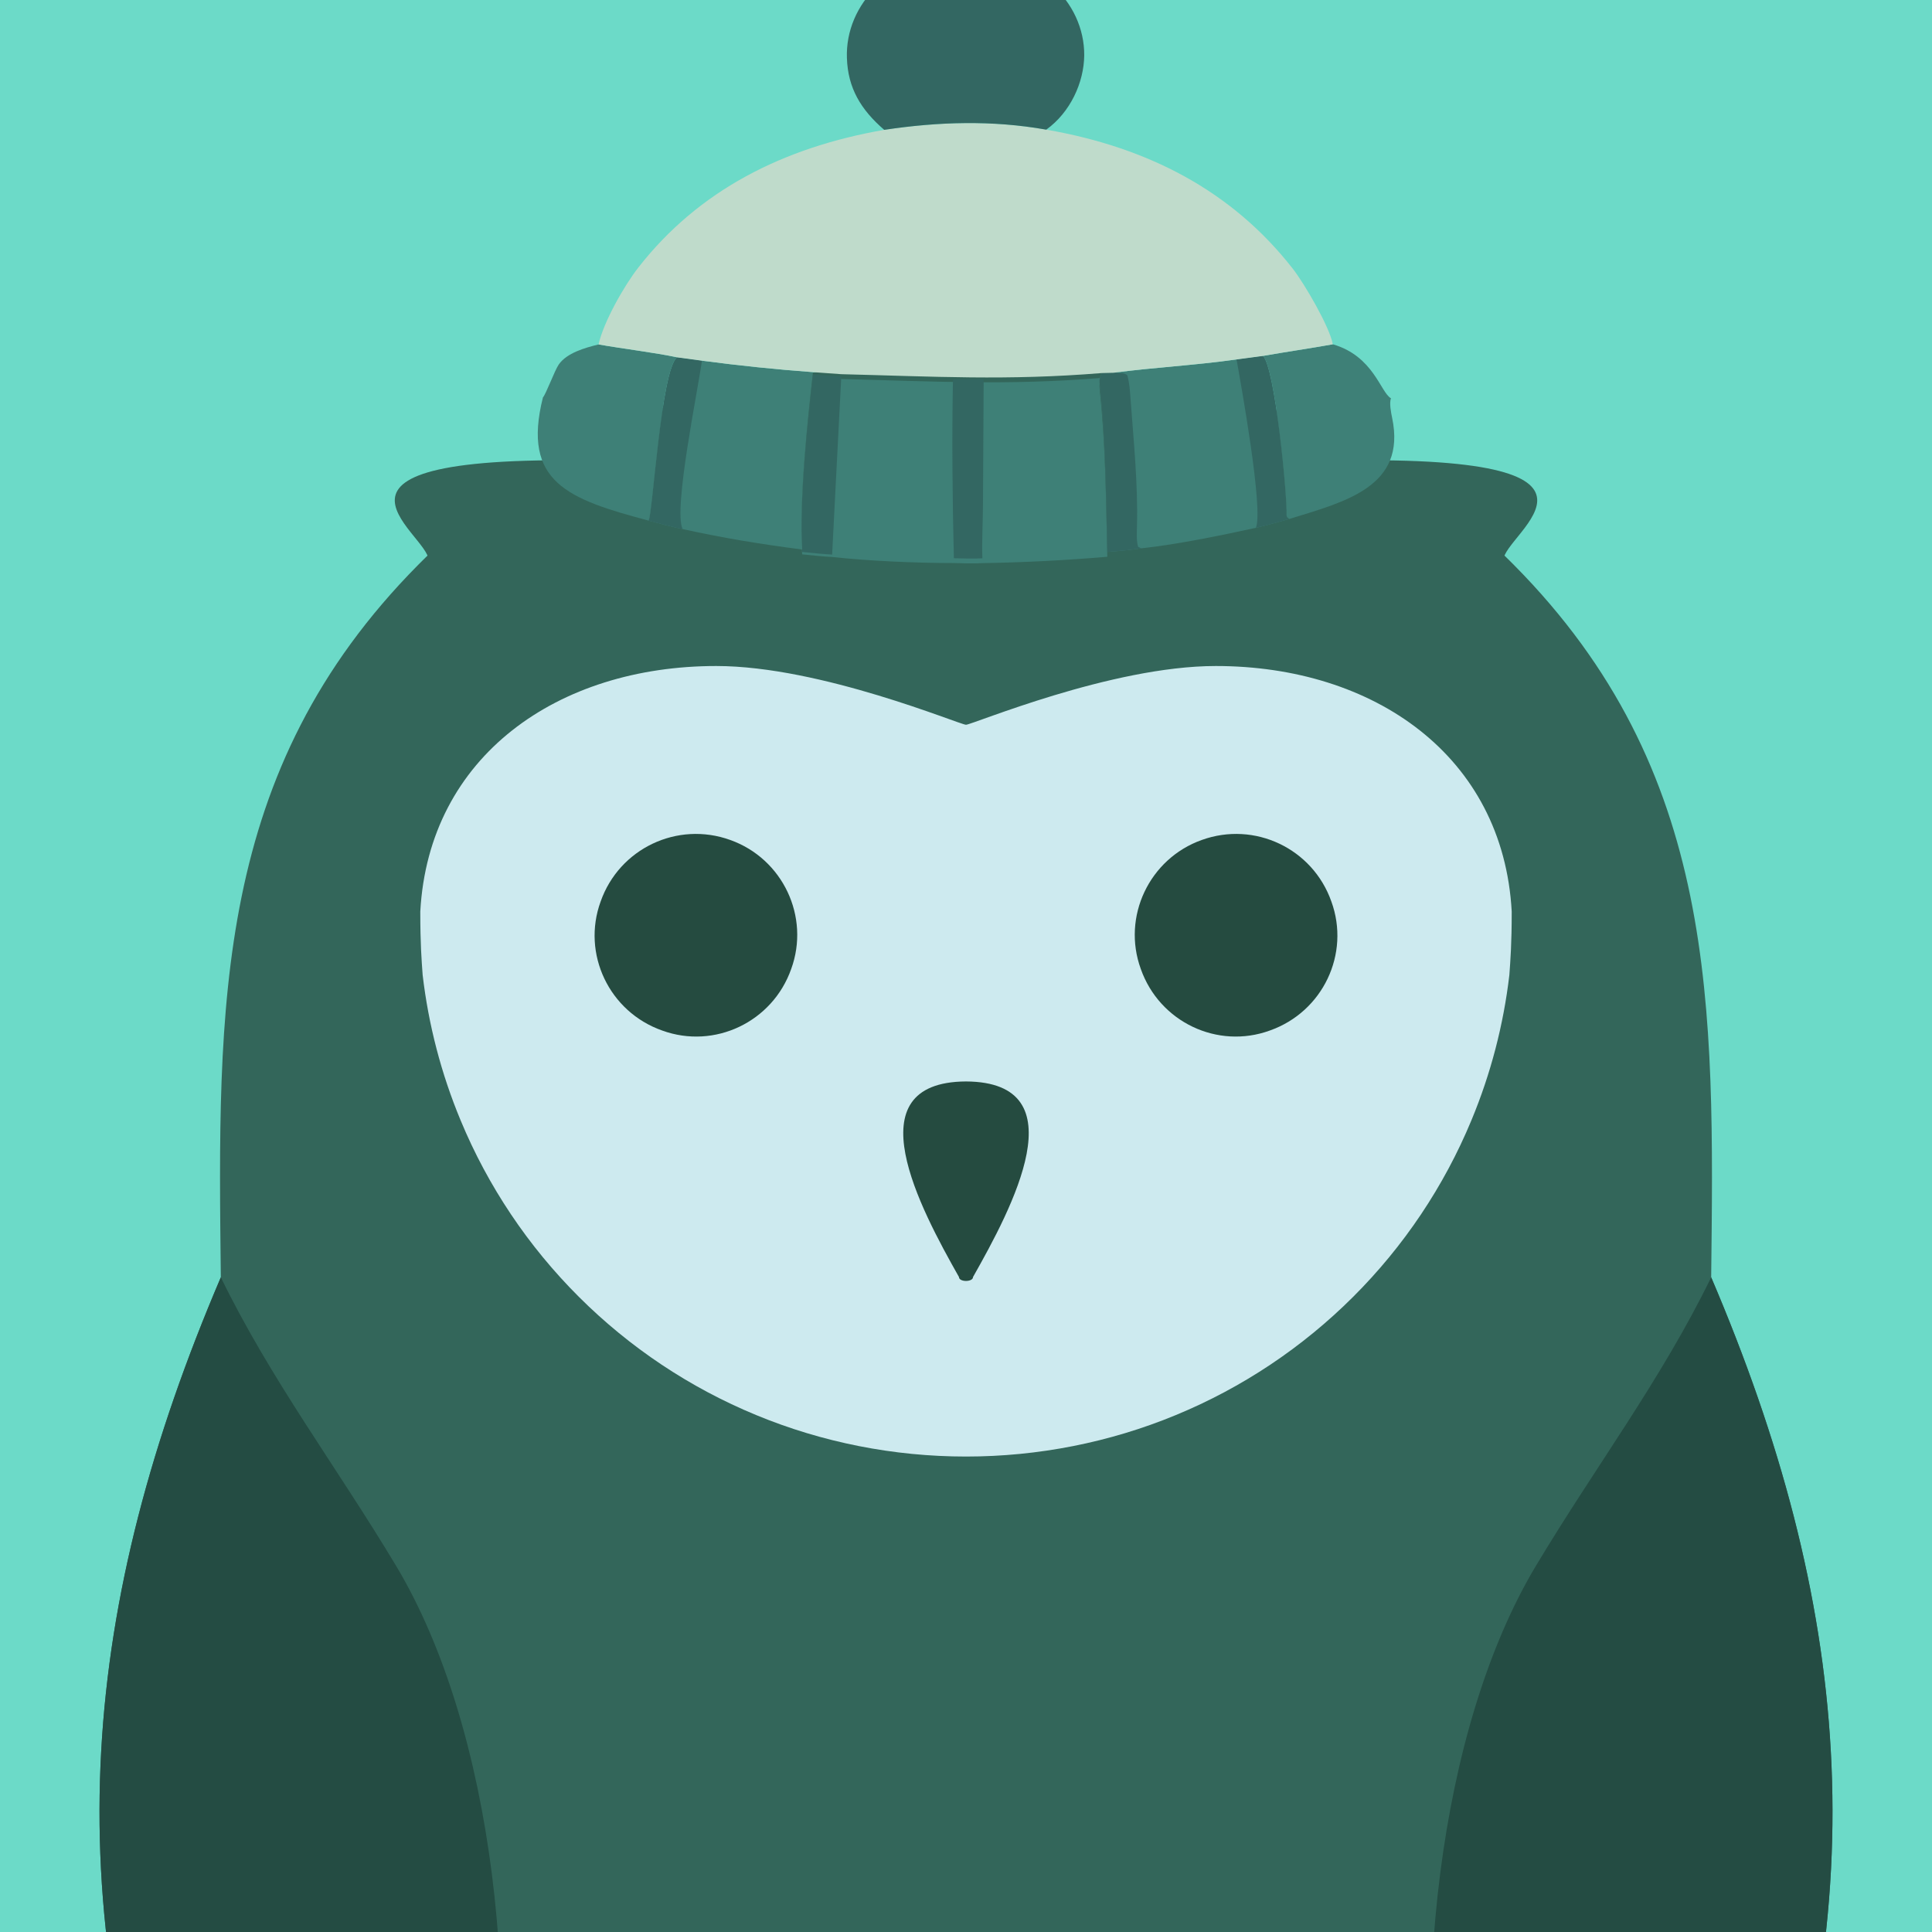
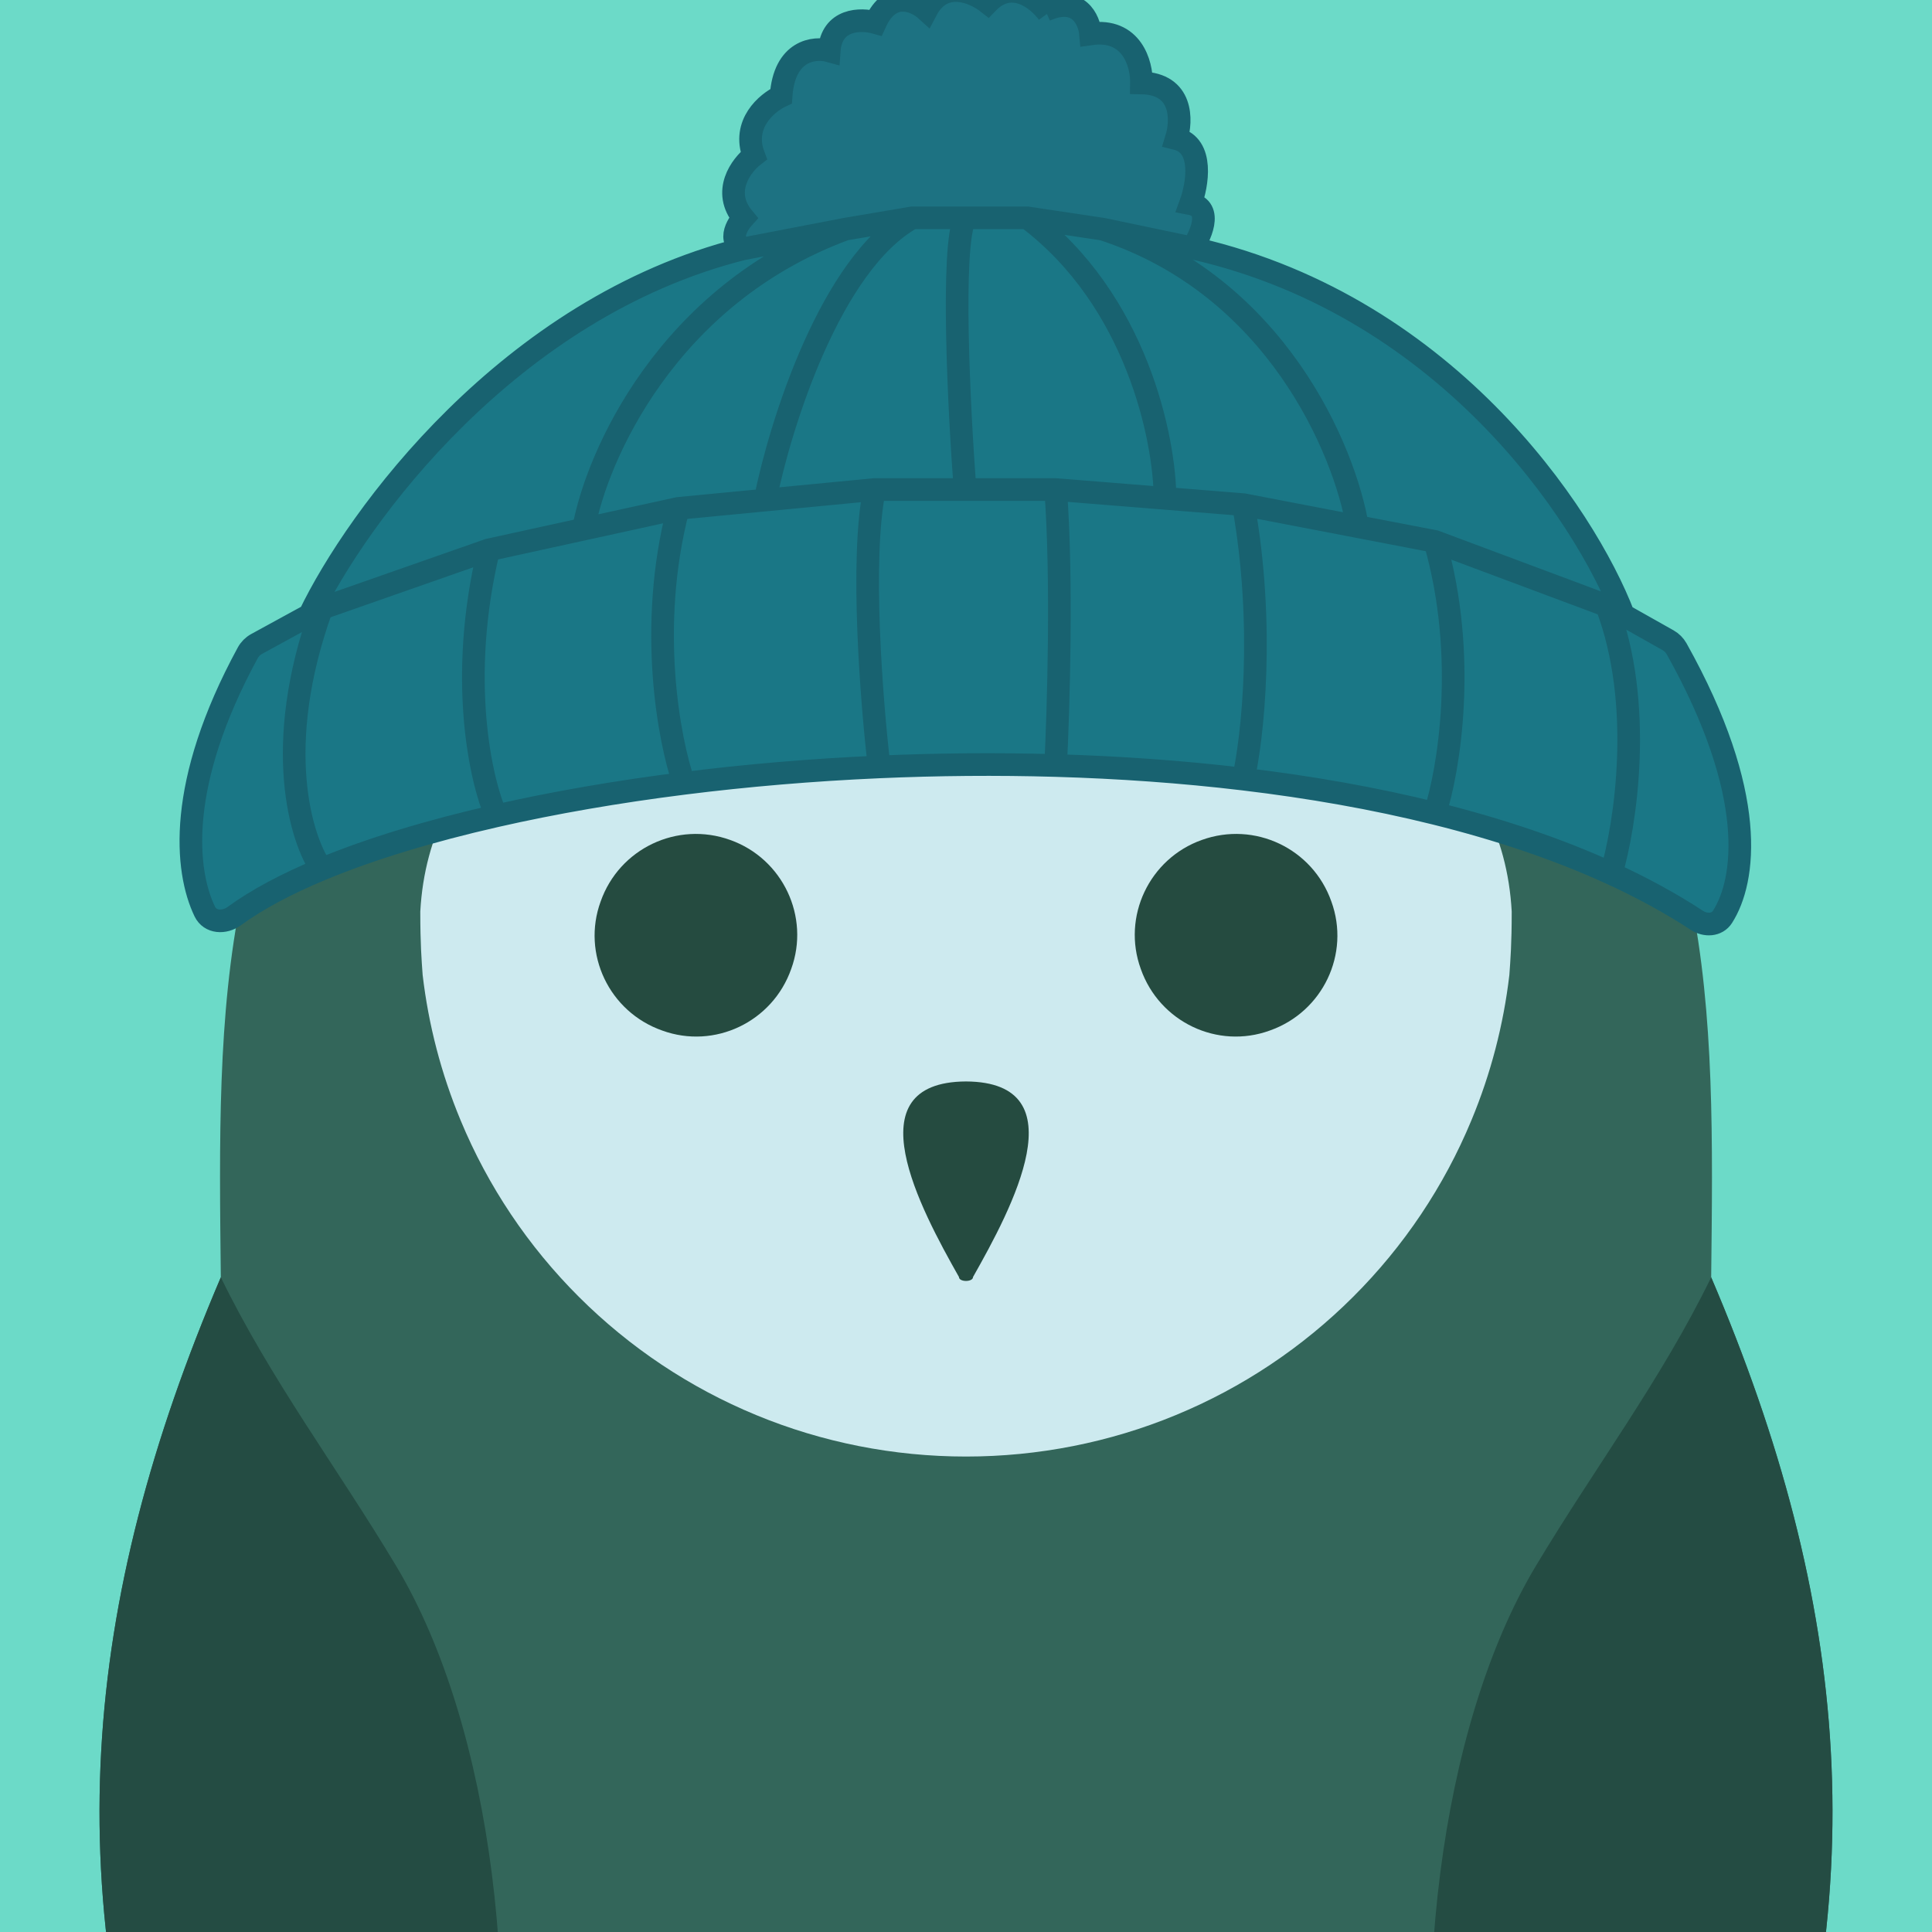
<svg xmlns="http://www.w3.org/2000/svg" width="1024" height="1024" viewBox="0 0 1024 1024" fill="none">
-   <g clip-path="url(#clip0_1161_2745)">
+   <g clip-path="url(#clip0_1161_2778)">
    <path d="M1024 0H0V1024H1024V0Z" fill="#6CDAC8" />
    <path d="M225.82 299.43C239.06 289.32 145.04 243.93 298.19 243.93L225.82 299.43Z" fill="#33665A" />
    <path d="M798.179 299.43C784.949 289.32 878.959 243.93 725.809 243.93L798.179 299.43Z" fill="#33665A" />
    <path d="M512.002 191C628.212 194.6 718.782 215.01 802.402 299.43C910.792 408.83 908.582 532.9 906.962 677C980.392 849 995.402 1005 928.612 1185.99H95.392C28.602 1005 43.612 849 117.042 677C115.422 532.9 113.212 408.83 221.602 299.43C305.222 215.01 395.792 194.6 512.002 191Z" fill="#33665A" />
    <path d="M117.042 677C43.612 849 28.602 1005 95.392 1185.99C256.912 1185.99 256.912 1185.99 256.912 1185.99C278.242 1060.65 261.292 915.53 209.862 829.8C178.232 777.07 143.702 731.63 117.042 677Z" fill="#244C43" />
    <path d="M906.962 677C980.392 849 995.402 1005 928.612 1185.99C767.092 1185.99 767.092 1185.99 767.092 1185.99C745.762 1060.65 762.712 915.53 814.142 829.8C845.782 777.07 880.302 731.63 906.962 677Z" fill="#244C43" />
    <path d="M512.002 384.13C515.302 384.13 588.782 353 644.392 353C728.232 353 796.722 400.64 801.242 483.14C801.242 500.36 800.572 508.62 799.992 516.75C796.902 543.14 790.152 569.08 779.902 593.72C765.372 628.79 744.032 660.59 717.142 687.4C690.272 714.22 658.372 735.51 623.252 750C588.142 764.54 550.192 772 512.002 772C473.812 772 435.862 764.54 400.752 750C365.632 735.51 333.732 714.22 306.862 687.4C279.972 660.59 258.632 628.79 244.102 593.72C233.852 569.08 227.102 543.14 224.012 516.75C223.432 508.62 222.762 500.36 222.762 483.14C227.282 400.64 295.772 353 379.612 353C435.222 353 508.702 384.13 512.002 384.13Z" fill="#CDEAEF" />
    <path d="M387.03 445.2C359.05 435.1 328.25 449.69 318.35 477.82C308.25 505.5 322.84 536.3 350.97 546.2C378.65 556.3 409.45 541.71 419.35 513.58C429.45 485.9 414.86 455.1 387.03 445.2Z" fill="#254B40" />
    <path d="M636.97 445.2C664.95 435.1 695.75 449.69 705.65 477.82C715.75 505.5 701.16 536.3 673.03 546.2C645.35 556.3 614.55 541.71 604.65 513.58C594.55 485.9 609.14 455.1 636.97 445.2Z" fill="#254B40" />
    <path d="M511.999 573.19C572.239 573.54 536.209 640.61 515.729 676.83C515.729 679.62 508.269 679.62 508.269 676.83C487.789 640.61 451.759 573.54 511.999 573.19Z" fill="#254B40" />
-     <path d="M430.9 199.807L445.895 200.886C495.042 202.1 533.755 204.397 583.959 200.286C582.81 202.441 582.586 204.155 582.845 206.57C586.048 236.22 586.16 265.364 586.903 295.098C564.887 296.974 542.794 298.099 520.683 298.475C515.521 298.75 510.729 298.564 505.575 298.427C485.897 298.425 460.642 297.36 441.046 295.211C435.76 294.947 430.425 294.343 425.155 293.823C423.554 267.897 427.923 225.847 430.9 199.807Z" fill="#3E8077" />
-     <path d="M430.9 198.525L445.895 199.605L441.046 293.93C435.76 293.666 430.425 293.062 425.155 292.542C423.554 266.616 427.923 224.566 430.9 198.525Z" fill="#336762" />
-     <path d="M505.091 201.048L521.365 200.979L521.002 267.093C520.968 275.671 520.338 287.818 520.683 295.915C515.52 296.19 510.728 296.003 505.574 295.867C504.815 265.804 504.478 231.181 505.091 201.048Z" fill="#336762" />
-     <path d="M655.407 190.512L669.376 188.649C675.67 194.422 682.292 261.841 681.929 272.983C681.895 274.109 682.672 274.566 683.535 275.021C677.535 276.693 671.724 278.336 665.646 279.75C647.162 283.772 623.99 288.577 604.979 290.618C602.173 291.183 590.189 292.397 586.909 292.538C586.166 262.804 586.054 233.661 582.851 204.01C582.592 201.595 582.816 199.881 583.965 197.727L590.138 197.571C611.333 194.742 633.02 193.67 655.407 190.512Z" fill="#3E8077" />
-     <path d="M583.965 197.726L590.138 197.57C593.073 197.762 595.956 197.392 597.528 198.942C598.633 203.096 598.875 206.868 599.185 211.11C600.834 233.637 603.174 256.158 602.622 278.76C602.553 281.881 602.259 287.11 603.26 289.87L604.979 290.618C602.173 291.182 590.189 292.396 586.909 292.538C586.166 262.804 586.054 233.66 582.851 204.009C582.592 201.595 582.816 199.881 583.965 197.726Z" fill="#336762" />
-     <path d="M655.402 190.512L669.371 188.649C675.665 194.422 682.287 261.841 681.925 272.983C681.89 274.109 682.667 274.566 683.53 275.021C677.53 276.693 671.72 278.336 665.642 279.75C669.786 270.084 657.621 203.057 655.402 190.512Z" fill="#336762" />
-     <path d="M358.935 189.398L372.022 191.164C391.57 193.765 411.206 195.793 430.898 197.246C427.922 223.286 423.552 265.336 425.154 291.262C402.636 288.323 383.925 285.258 361.816 280.426C355.453 279.065 349.979 277.634 343.711 275.921C345.795 274.254 350.327 195.519 358.935 189.398Z" fill="#3E8077" />
-     <path d="M358.935 189.398L372.022 191.164C370.318 204.854 356.654 270.154 361.816 280.426C355.453 279.065 349.979 277.634 343.711 275.921C345.795 274.254 350.327 195.519 358.935 189.398Z" fill="#336762" />
-     <path d="M317.244 182.561C330.01 184.814 347.174 186.895 358.944 189.399C350.335 195.52 345.804 274.254 343.72 275.922C301.129 264.583 276.47 255.628 287.761 210.654C289.459 208.734 294.009 196.261 296.15 193.197C300.466 187.023 310.022 184.343 317.244 182.561Z" fill="#3E8077" />
-     <path d="M706.431 182.488C728.075 188.746 731.71 208.066 737.261 211.112C736.243 213.497 737.313 218.865 737.866 221.506C745.524 258.031 712.923 265.912 683.526 275.02C682.663 274.565 681.886 274.108 681.92 272.982C682.283 261.84 675.661 194.421 669.367 188.648C681.696 186.473 694.042 184.705 706.431 182.488Z" fill="#3E8077" />
-     <path d="M468.651 68.82C497.426 64.508 525.736 63.609 554.537 68.72C608.333 78.023 653.003 101.124 685.232 142.463C691.457 150.438 704.692 173.174 706.436 182.489C694.047 184.705 681.701 186.474 669.372 188.649L655.403 190.511C633.016 193.669 611.329 194.741 590.133 197.57L583.96 197.726C533.756 201.837 495.044 199.539 445.897 198.326L430.901 197.246C411.209 195.793 391.573 193.765 372.025 191.164L358.938 189.399C347.168 186.895 330.005 184.814 317.238 182.561C319.866 170.751 330.719 151.551 338.315 141.818C370.42 100.691 415.262 78.133 468.651 68.82Z" fill="#BFDBCB" />
-     <path d="M468.653 68.821C456.232 58.112 449.394 46.645 448.882 30.759C448.378 16.583 454.198 2.822 465.025 -7.401C477.173 -18.894 494.14 -24.907 511.579 -24.997C528.683 -25.155 545.147 -19.11 557.32 -8.202C568.483 1.651 574.742 15.208 574.665 29.343C574.509 43.848 567.223 59.598 554.54 68.72C525.738 63.609 497.429 64.508 468.653 68.821Z" fill="#336762" />
+     <path d="M630.999 107.965C643.399 110.365 636.166 125.632 630.999 132.965H399.499C384.3 130.964 389.499 120.465 393.999 115.465C382.399 101.466 392.832 87.632 399.499 82.465C393.099 65.665 406.499 54.465 413.999 50.965C415.599 26.565 431.666 24.799 439.499 26.965C440.699 9.765 456.333 9.799 463.999 11.965C471.999 -5.635 485.333 0.298 490.999 5.465C499.799 -11.335 516.333 -4.202 523.499 1.465C535.392 -10.8 548.207 -1.855 554.241 5.356C571.652 -2.416 577.336 10.499 577.999 17.965C599.999 14.765 605.166 33.965 604.999 43.965C626.999 44.365 626.499 63.798 623.499 73.465C638.299 77.065 634.666 97.965 630.999 107.965Z" fill="#1D7282" />
+     <path d="M553.999 5.465C571.599 -2.535 577.333 10.465 577.999 17.965C599.999 14.765 605.166 33.965 604.999 43.965C626.999 44.365 626.499 63.798 623.499 73.465C638.299 77.065 634.666 97.965 630.999 107.965C643.399 110.365 636.166 125.632 630.999 132.965H399.499C384.3 130.964 389.499 120.465 393.999 115.465C382.399 101.466 392.832 87.632 399.499 82.465C393.099 65.665 406.499 54.465 413.999 50.965C415.599 26.565 431.666 24.799 439.499 26.965C440.699 9.765 456.333 9.799 463.999 11.965C471.999 -5.635 485.333 0.298 490.999 5.465C499.799 -11.335 516.333 -4.202 523.499 1.465C536.299 -11.735 550.166 -0.368 555.499 6.965" stroke="#186270" stroke-width="12" />
+     <path d="M853.98 462.965C870.245 470.421 885.436 478.678 899.343 487.779C903.903 490.763 910.021 490.548 912.958 485.957C925.159 466.885 931.872 421.117 888.654 343.895C887.593 342 885.999 340.402 884.108 339.337L860.498 326.036L851.498 320.965C871.498 373.365 861.486 437.465 853.98 462.965Z" fill="#1A7786" />
+     <path d="M760.498 286.965C778.098 348.165 767.832 408.559 760.498 431.106C794.18 439.461 825.704 450.004 853.98 462.965C861.486 437.465 871.498 373.365 851.498 320.965L760.498 286.965Z" fill="#1A7786" />
+     <path d="M658.998 267.465C670.598 332.265 663.832 391.449 658.998 412.94C694.166 417.134 728.317 423.122 760.498 431.106C767.832 408.559 778.098 348.165 760.498 286.965L719.498 279.088L658.998 267.465Z" fill="#1A7786" />
+     <path d="M559.499 259.465C563.099 306.265 560.999 376.483 559.499 405.742C593.033 406.713 626.451 409.058 658.998 412.94C663.832 391.449 670.598 332.265 658.998 267.465L617.498 264.129L559.499 259.465Z" fill="#1A7786" />
+     <path d="M463.499 259.465C455.898 296.265 461.999 372.81 465.999 406.483C496.858 405.127 528.229 404.837 559.499 405.742C560.999 376.483 563.099 306.265 559.499 259.465H511.499H463.499Z" fill="#1A7786" />
+     <path d="M359.499 269.465C343.099 332.265 354.665 392.779 362.499 415.186C395.702 411.009 430.512 408.041 465.999 406.483C461.999 372.81 455.898 296.265 463.499 259.465L405.498 265.042L359.499 269.465Z" fill="#1A7786" />
+     <path d="M258.999 291.465C242.599 359.865 254.832 413.929 262.999 432.411C293.593 425.457 327.134 419.635 362.499 415.186C354.665 392.779 343.099 332.265 359.499 269.465L309.249 280.465L258.999 291.465Z" fill="#1A7786" />
+     <path d="M170.499 322.465C144.099 395.665 159.499 445.109 170.499 460.681C196.242 449.992 227.654 440.446 262.999 432.411C254.832 413.929 242.599 359.865 258.999 291.465L170.499 322.465Z" fill="#1A7786" />
+     <path d="M108.531 483.119C111.378 489.031 118.892 489.395 124.192 485.526C136.226 476.74 151.88 468.412 170.499 460.681C159.499 445.109 144.099 395.665 170.499 322.465L164.096 325.965L136.041 341.302C134.053 342.389 132.389 344.05 131.307 346.04C93.52 415.489 98.112 461.484 108.531 483.119Z" fill="#1A7786" />
+     <path d="M559.499 259.465L617.498 264.129C617.331 232.741 602.498 159.065 544.498 115.465H511.499C503.899 130.265 508.332 217.632 511.499 259.465H559.499Z" fill="#1A7786" />
+     <path d="M617.498 264.129L658.998 267.465L719.498 279.088C712.831 239.047 676.498 151.465 584.498 121.465L544.498 115.465C602.498 159.065 617.331 232.741 617.498 264.129Z" fill="#1A7786" />
+     <path d="M760.498 286.965L851.498 320.965L860.498 326.036C840.165 272.845 765.098 159.265 627.498 130.465L584.498 121.465C676.498 151.465 712.831 239.047 719.498 279.088L760.498 286.965Z" fill="#1A7786" />
+     <path d="M463.499 259.465H511.499C508.332 217.632 503.899 130.265 511.499 115.465H483.498C440.298 139.465 413.498 225.183 405.498 265.042L463.499 259.465Z" fill="#1A7786" />
+     <path d="M359.499 269.465L405.498 265.042C413.498 225.183 440.298 139.465 483.498 115.465L447.998 121.465C353.598 156.265 316.165 241.965 309.249 280.465L359.499 269.465Z" fill="#1A7786" />
+     <path d="M170.499 322.465L258.999 291.465L309.249 280.465C316.165 241.965 353.598 156.265 447.998 121.465L393.498 131.965C269.498 163.165 188.897 274.299 164.096 325.965L170.499 322.465Z" fill="#1A7786" />
+     <path d="M309.249 280.465L258.999 291.465L170.499 322.465L164.096 325.965L136.041 341.302C134.053 342.389 132.389 344.05 131.307 346.04C93.52 415.489 98.112 461.484 108.531 483.119C111.378 489.031 118.892 489.395 124.192 485.526C136.226 476.74 151.88 468.412 170.499 460.681M170.499 460.681C159.499 445.109 144.099 395.665 170.499 322.465M559.499 405.742C528.229 404.837 496.858 405.127 465.999 406.483C430.512 408.041 395.702 411.009 362.499 415.186C327.134 419.635 293.593 425.457 262.999 432.411C227.654 440.446 196.242 449.992 170.499 460.681M262.999 432.411C254.832 413.929 242.599 359.865 258.999 291.465M362.499 415.186C354.665 392.779 343.099 332.265 359.499 269.465M309.249 280.465L359.499 269.465L405.498 265.042M465.999 406.483C461.999 372.81 455.899 296.265 463.499 259.465M405.498 265.042L463.499 259.465H511.499M559.499 405.742C560.999 376.483 563.099 306.265 559.499 259.465M559.499 405.742C593.033 406.713 626.451 409.058 658.998 412.94M511.499 259.465H559.499L617.498 264.129L658.998 267.465L719.498 279.088L760.498 286.965L851.498 320.965L860.498 326.036M658.998 412.94C663.832 391.449 670.598 332.265 658.998 267.465M853.98 462.965C825.704 450.004 794.18 439.461 760.498 431.106C728.317 423.122 694.166 417.134 658.998 412.94M760.498 431.106C767.832 408.559 778.098 348.165 760.498 286.965M853.98 462.965C870.245 470.421 885.436 478.678 899.343 487.779C903.903 490.763 910.021 490.548 912.958 485.957C925.159 466.885 931.872 421.117 888.654 343.895C887.593 342 885.999 340.402 884.108 339.337L860.498 326.036M853.98 462.965C861.486 437.465 871.498 373.365 851.498 320.965M617.498 264.129C617.331 232.741 602.498 159.065 544.498 115.465M860.498 326.036C840.165 272.845 765.098 159.265 627.498 130.465L584.498 121.465L544.498 115.465H511.499M719.498 279.088C712.831 239.047 676.498 151.465 584.498 121.465M511.499 259.465C508.332 217.632 503.899 130.265 511.499 115.465M164.096 325.965C188.897 274.299 269.498 163.165 393.498 131.965L447.998 121.465L483.498 115.465H511.499M405.498 265.042C413.498 225.183 440.298 139.465 483.498 115.465M309.249 280.465C316.165 241.965 353.598 156.265 447.998 121.465" stroke="#186270" stroke-width="12" />
  </g>
  <defs>
-     <clipPath id="clip0_1161_2745">
+     <clipPath id="clip0_1161_2778">
      <rect width="1024" height="1024" fill="white" />
    </clipPath>
  </defs>
</svg>
